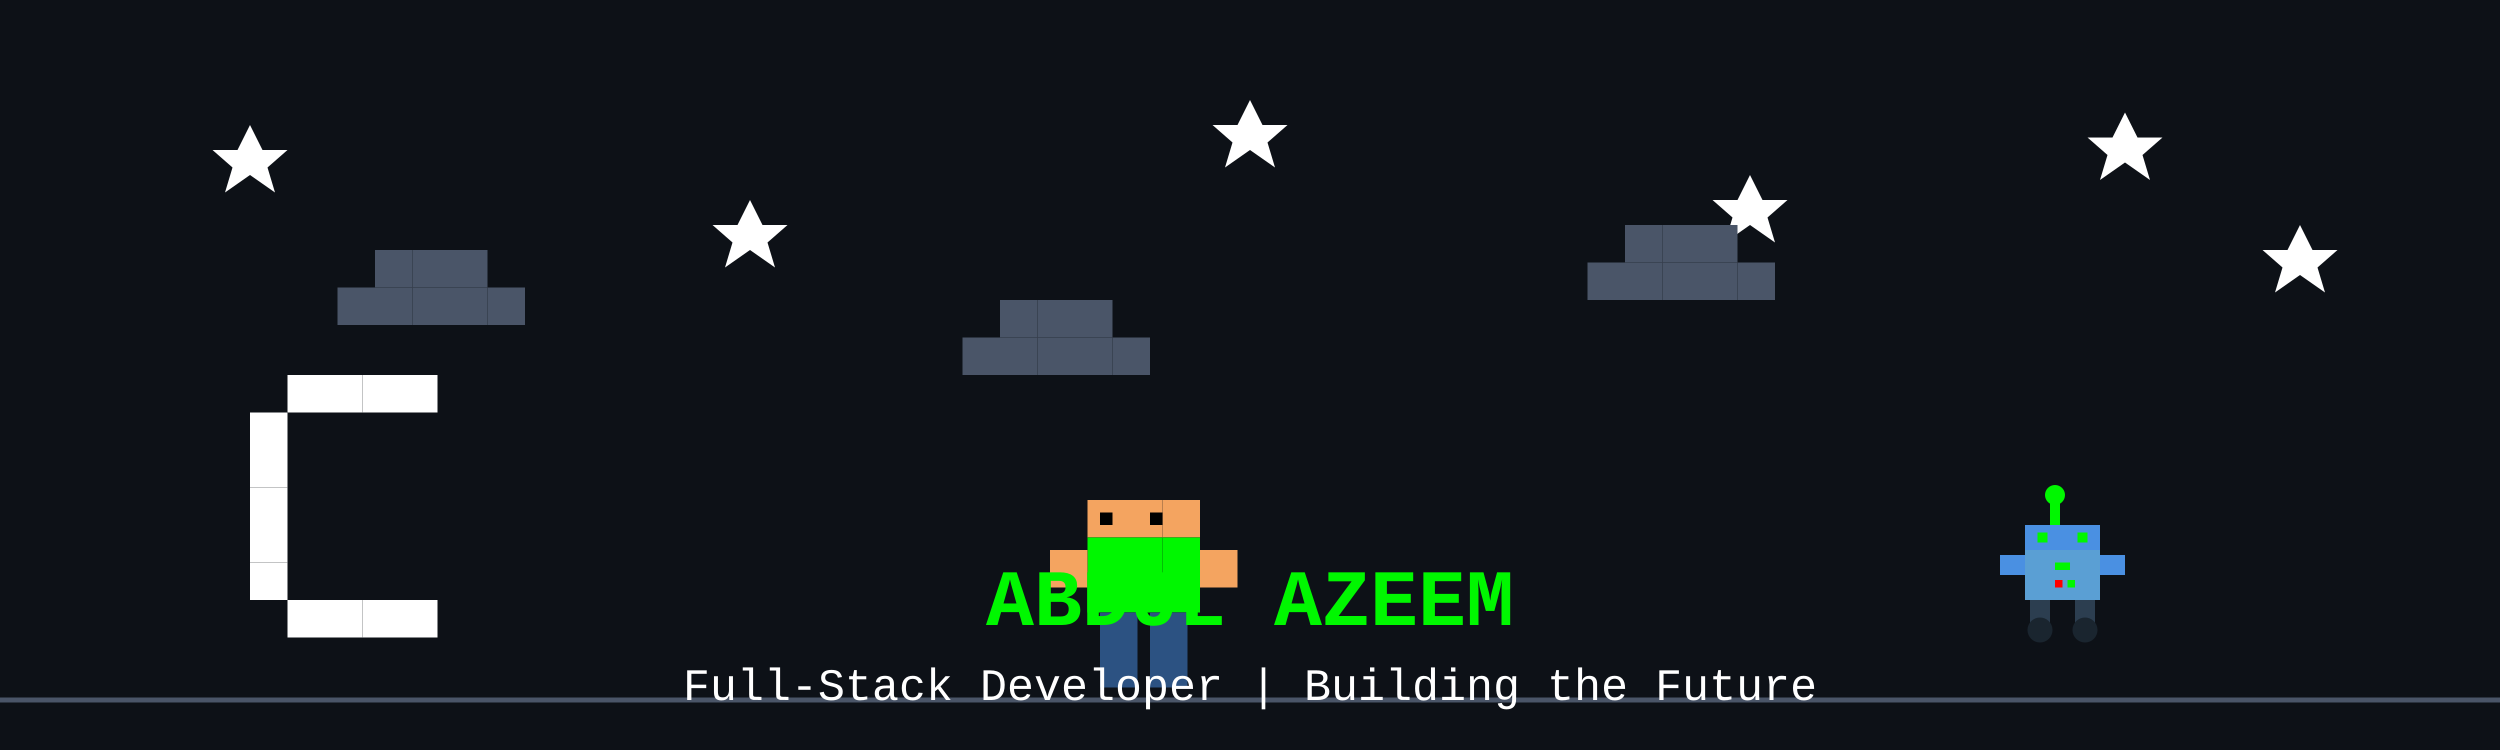
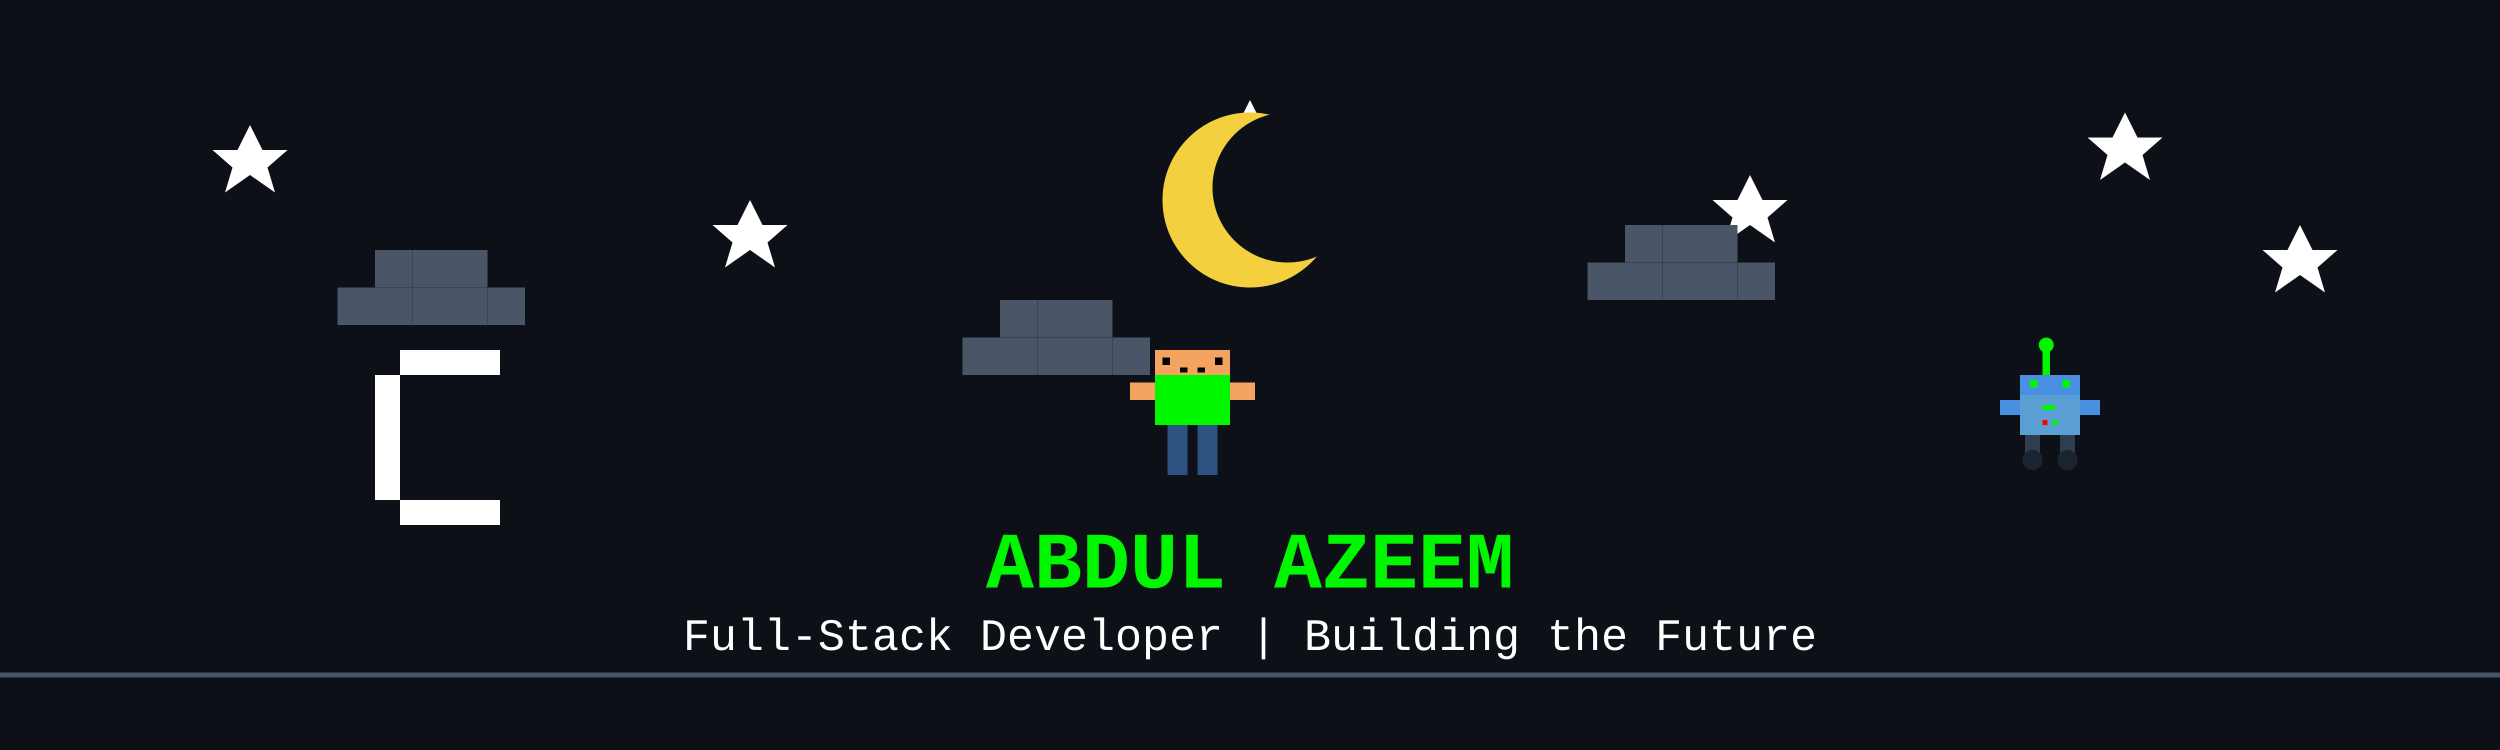
<svg xmlns="http://www.w3.org/2000/svg" width="1000" height="300">
  <defs>
    <style>
      @keyframes float {
        0%, 100% { transform: translateY(0px); }
        50% { transform: translateY(-20px); }
      }
      @keyframes twinkle {
        0%, 100% { opacity: 1; }
        50% { opacity: 0.3; }
      }
      @keyframes slide {
        0% { transform: translateX(0px); }
        100% { transform: translateX(-50px); }
      }
      @keyframes bounce {
        0%, 100% { transform: translateY(0px); }
        50% { transform: translateY(-10px); }
      }
      @keyframes blink {
        0%, 90%, 100% { opacity: 1; }
        95% { opacity: 0; }
      }
      .cloud { animation: float 6s ease-in-out infinite; }
      .cloud2 { animation: float 8s ease-in-out infinite; }
      .cloud3 { animation: float 7s ease-in-out infinite; }
      .star { animation: twinkle 2s ease-in-out infinite; }
      .star2 { animation: twinkle 3s ease-in-out infinite; }
      .star3 { animation: twinkle 2.5s ease-in-out infinite; }
      .character { animation: bounce 1s ease-in-out infinite; }
      .letter { animation: float 4s ease-in-out infinite; }
      .robot-eyes { animation: blink 3s ease-in-out infinite; }
    </style>
  </defs>
  <rect width="1000" height="300" fill="#0d1117" />
  <g class="star">
    <polygon points="100,50 105,60 115,60 107,67 110,77 100,70 90,77 93,67 85,60 95,60" fill="#ffffff" />
  </g>
  <g class="star2">
    <polygon points="300,80 305,90 315,90 307,97 310,107 300,100 290,107 293,97 285,90 295,90" fill="#ffffff" />
  </g>
  <g class="star3">
    <polygon points="500,40 505,50 515,50 507,57 510,67 500,60 490,67 493,57 485,50 495,50" fill="#ffffff" />
  </g>
  <g class="star">
    <polygon points="700,70 705,80 715,80 707,87 710,97 700,90 690,97 693,87 685,80 695,80" fill="#ffffff" />
  </g>
  <g class="star2">
    <polygon points="850,45 855,55 865,55 857,62 860,72 850,65 840,72 843,62 835,55 845,55" fill="#ffffff" />
  </g>
  <g class="star3">
    <polygon points="920,90 925,100 935,100 927,107 930,117 920,110 910,117 913,107 905,100 915,100" fill="#ffffff" />
  </g>
+   <g class="letter">
+     <circle cx="500" cy="80" r="35" fill="#f4d03f" />
+     <circle cx="515" cy="75" r="30" fill="#0d1117" />
+   </g>
  <g class="cloud">
    <rect x="150" y="100" width="15" height="15" fill="#4a5568" />
    <rect x="165" y="100" width="15" height="15" fill="#4a5568" />
    <rect x="180" y="100" width="15" height="15" fill="#4a5568" />
    <rect x="135" y="115" width="15" height="15" fill="#4a5568" />
    <rect x="150" y="115" width="15" height="15" fill="#4a5568" />
    <rect x="165" y="115" width="15" height="15" fill="#4a5568" />
    <rect x="180" y="115" width="15" height="15" fill="#4a5568" />
    <rect x="195" y="115" width="15" height="15" fill="#4a5568" />
  </g>
  <g class="cloud2">
    <rect x="400" y="120" width="15" height="15" fill="#4a5568" />
    <rect x="415" y="120" width="15" height="15" fill="#4a5568" />
    <rect x="430" y="120" width="15" height="15" fill="#4a5568" />
    <rect x="385" y="135" width="15" height="15" fill="#4a5568" />
    <rect x="400" y="135" width="15" height="15" fill="#4a5568" />
    <rect x="415" y="135" width="15" height="15" fill="#4a5568" />
    <rect x="430" y="135" width="15" height="15" fill="#4a5568" />
    <rect x="445" y="135" width="15" height="15" fill="#4a5568" />
  </g>
  <g class="cloud3">
    <rect x="650" y="90" width="15" height="15" fill="#4a5568" />
    <rect x="665" y="90" width="15" height="15" fill="#4a5568" />
    <rect x="680" y="90" width="15" height="15" fill="#4a5568" />
    <rect x="635" y="105" width="15" height="15" fill="#4a5568" />
    <rect x="650" y="105" width="15" height="15" fill="#4a5568" />
    <rect x="665" y="105" width="15" height="15" fill="#4a5568" />
    <rect x="680" y="105" width="15" height="15" fill="#4a5568" />
    <rect x="695" y="105" width="15" height="15" fill="#4a5568" />
  </g>
-   <g class="letter" transform="translate(100, 150)">
-     <rect x="15" y="0" width="15" height="15" fill="#ffffff" />
-     <rect x="30" y="0" width="15" height="15" fill="#ffffff" />
-     <rect x="45" y="0" width="15" height="15" fill="#ffffff" />
-     <rect x="60" y="0" width="15" height="15" fill="#ffffff" />
-     <rect x="0" y="15" width="15" height="15" fill="#ffffff" />
-     <rect x="0" y="30" width="15" height="15" fill="#ffffff" />
-     <rect x="0" y="45" width="15" height="15" fill="#ffffff" />
-     <rect x="0" y="60" width="15" height="15" fill="#ffffff" />
-     <rect x="0" y="75" width="15" height="15" fill="#ffffff" />
-     <rect x="15" y="90" width="15" height="15" fill="#ffffff" />
-     <rect x="30" y="90" width="15" height="15" fill="#ffffff" />
-     <rect x="45" y="90" width="15" height="15" fill="#ffffff" />
-     <rect x="60" y="90" width="15" height="15" fill="#ffffff" />
+   <g class="letter" transform="translate(150, 140)">
+     <rect x="10" y="0" width="10" height="10" fill="#ffffff" />
+     <rect x="20" y="0" width="10" height="10" fill="#ffffff" />
+     <rect x="30" y="0" width="10" height="10" fill="#ffffff" />
+     <rect x="40" y="0" width="10" height="10" fill="#ffffff" />
+     <rect x="0" y="10" width="10" height="10" fill="#ffffff" />
+     <rect x="0" y="20" width="10" height="10" fill="#ffffff" />
+     <rect x="0" y="30" width="10" height="10" fill="#ffffff" />
+     <rect x="0" y="40" width="10" height="10" fill="#ffffff" />
+     <rect x="0" y="50" width="10" height="10" fill="#ffffff" />
+     <rect x="10" y="60" width="10" height="10" fill="#ffffff" />
+     <rect x="20" y="60" width="10" height="10" fill="#ffffff" />
+     <rect x="30" y="60" width="10" height="10" fill="#ffffff" />
+     <rect x="40" y="60" width="10" height="10" fill="#ffffff" />
  </g>
-   <g class="character" transform="translate(420, 200)">
-     <rect x="15" y="0" width="15" height="15" fill="#f4a460" />
-     <rect x="30" y="0" width="15" height="15" fill="#f4a460" />
-     <rect x="45" y="0" width="15" height="15" fill="#f4a460" />
-     <rect x="20" y="5" width="5" height="5" fill="#000000" />
-     <rect x="40" y="5" width="5" height="5" fill="#000000" />
-     <rect x="15" y="15" width="15" height="15" fill="#00f700" />
-     <rect x="30" y="15" width="15" height="15" fill="#00f700" />
-     <rect x="45" y="15" width="15" height="15" fill="#00f700" />
-     <rect x="15" y="30" width="15" height="15" fill="#00f700" />
-     <rect x="30" y="30" width="15" height="15" fill="#00f700" />
-     <rect x="45" y="30" width="15" height="15" fill="#00f700" />
-     <rect x="0" y="20" width="15" height="15" fill="#f4a460" />
-     <rect x="60" y="20" width="15" height="15" fill="#f4a460" />
-     <rect x="20" y="45" width="15" height="15" fill="#2c5282" />
-     <rect x="40" y="45" width="15" height="15" fill="#2c5282" />
-     <rect x="20" y="60" width="15" height="15" fill="#2c5282" />
-     <rect x="40" y="60" width="15" height="15" fill="#2c5282" />
+   <g class="character" transform="translate(462, 140)">
+     <rect x="0" y="0" width="10" height="10" fill="#f4a460" />
+     <rect x="10" y="0" width="10" height="10" fill="#f4a460" />
+     <rect x="20" y="0" width="10" height="10" fill="#f4a460" />
+     <rect x="3" y="3" width="3" height="3" fill="#000000" />
+     <rect x="24" y="3" width="3" height="3" fill="#000000" />
+     <rect x="10" y="7" width="3" height="2" fill="#000000" />
+     <rect x="17" y="7" width="3" height="2" fill="#000000" />
+     <rect x="0" y="10" width="10" height="10" fill="#00f700" />
+     <rect x="10" y="10" width="10" height="10" fill="#00f700" />
+     <rect x="20" y="10" width="10" height="10" fill="#00f700" />
+     <rect x="0" y="20" width="10" height="10" fill="#00f700" />
+     <rect x="10" y="20" width="10" height="10" fill="#00f700" />
+     <rect x="20" y="20" width="10" height="10" fill="#00f700" />
+     <rect x="-10" y="13" width="10" height="7" fill="#f4a460" />
+     <rect x="30" y="13" width="10" height="7" fill="#f4a460" />
+     <rect x="5" y="30" width="8" height="10" fill="#2c5282" />
+     <rect x="17" y="30" width="8" height="10" fill="#2c5282" />
+     <rect x="5" y="40" width="8" height="10" fill="#2c5282" />
+     <rect x="17" y="40" width="8" height="10" fill="#2c5282" />
  </g>
-   <g class="character" transform="translate(800, 210)">
-     <rect x="20" y="-10" width="4" height="10" fill="#00f700" />
-     <circle cx="22" cy="-12" r="4" fill="#00f700" />
-     <rect x="10" y="0" width="10" height="10" fill="#4a90e2" />
-     <rect x="20" y="0" width="10" height="10" fill="#4a90e2" />
-     <rect x="30" y="0" width="10" height="10" fill="#4a90e2" />
+   <g class="character" transform="translate(800, 150)">
+     <rect x="17" y="-10" width="3" height="10" fill="#00f700" />
+     <circle cx="18.5" cy="-12" r="3" fill="#00f700" />
+     <rect x="8" y="0" width="8" height="8" fill="#4a90e2" />
+     <rect x="16" y="0" width="8" height="8" fill="#4a90e2" />
+     <rect x="24" y="0" width="8" height="8" fill="#4a90e2" />
    <g class="robot-eyes">
-       <rect x="15" y="3" width="4" height="4" fill="#00f700" />
-       <rect x="31" y="3" width="4" height="4" fill="#00f700" />
+       <rect x="12" y="2" width="3" height="3" fill="#00f700" />
+       <rect x="25" y="2" width="3" height="3" fill="#00f700" />
    </g>
-     <rect x="10" y="10" width="10" height="10" fill="#5a9fd4" />
-     <rect x="20" y="10" width="10" height="10" fill="#5a9fd4" />
-     <rect x="30" y="10" width="10" height="10" fill="#5a9fd4" />
-     <rect x="10" y="20" width="10" height="10" fill="#5a9fd4" />
-     <rect x="20" y="20" width="10" height="10" fill="#5a9fd4" />
-     <rect x="30" y="20" width="10" height="10" fill="#5a9fd4" />
-     <rect x="22" y="15" width="6" height="3" fill="#00f700" />
-     <rect x="22" y="22" width="3" height="3" fill="#ff0000" />
-     <rect x="27" y="22" width="3" height="3" fill="#00f700" />
-     <rect x="0" y="12" width="10" height="8" fill="#4a90e2" />
-     <rect x="40" y="12" width="10" height="8" fill="#4a90e2" />
-     <rect x="12" y="30" width="8" height="10" fill="#2c3e50" />
-     <rect x="30" y="30" width="8" height="10" fill="#2c3e50" />
-     <circle cx="16" cy="42" r="5" fill="#1a252f" />
-     <circle cx="34" cy="42" r="5" fill="#1a252f" />
+     <rect x="8" y="8" width="8" height="8" fill="#5a9fd4" />
+     <rect x="16" y="8" width="8" height="8" fill="#5a9fd4" />
+     <rect x="24" y="8" width="8" height="8" fill="#5a9fd4" />
+     <rect x="8" y="16" width="8" height="8" fill="#5a9fd4" />
+     <rect x="16" y="16" width="8" height="8" fill="#5a9fd4" />
+     <rect x="24" y="16" width="8" height="8" fill="#5a9fd4" />
+     <rect x="17" y="12" width="5" height="2" fill="#00f700" />
+     <rect x="17" y="18" width="2" height="2" fill="#ff0000" />
+     <rect x="21" y="18" width="2" height="2" fill="#00f700" />
+     <rect x="0" y="10" width="8" height="6" fill="#4a90e2" />
+     <rect x="32" y="10" width="8" height="6" fill="#4a90e2" />
+     <rect x="10" y="24" width="6" height="8" fill="#2c3e50" />
+     <rect x="24" y="24" width="6" height="8" fill="#2c3e50" />
+     <circle cx="13" cy="34" r="4" fill="#1a252f" />
+     <circle cx="27" cy="34" r="4" fill="#1a252f" />
  </g>
-   <line x1="0" y1="280" x2="1000" y2="280" stroke="#4a5568" stroke-width="2" />
-   <text x="500" y="250" font-family="'Courier New', monospace" font-size="32" font-weight="bold" fill="#00f700" text-anchor="middle">
+   <line x1="0" y1="270" x2="1000" y2="270" stroke="#4a5568" stroke-width="2" />
+   <text x="500" y="235" font-family="'Courier New', monospace" font-size="32" font-weight="bold" fill="#00f700" text-anchor="middle">
    ABDUL AZEEM
  </text>
-   <text x="500" y="280" font-family="'Courier New', monospace" font-size="18" fill="#ffffff" text-anchor="middle">
+   <text x="500" y="260" font-family="'Courier New', monospace" font-size="18" fill="#ffffff" text-anchor="middle">
    Full-Stack Developer | Building the Future
  </text>
</svg>
